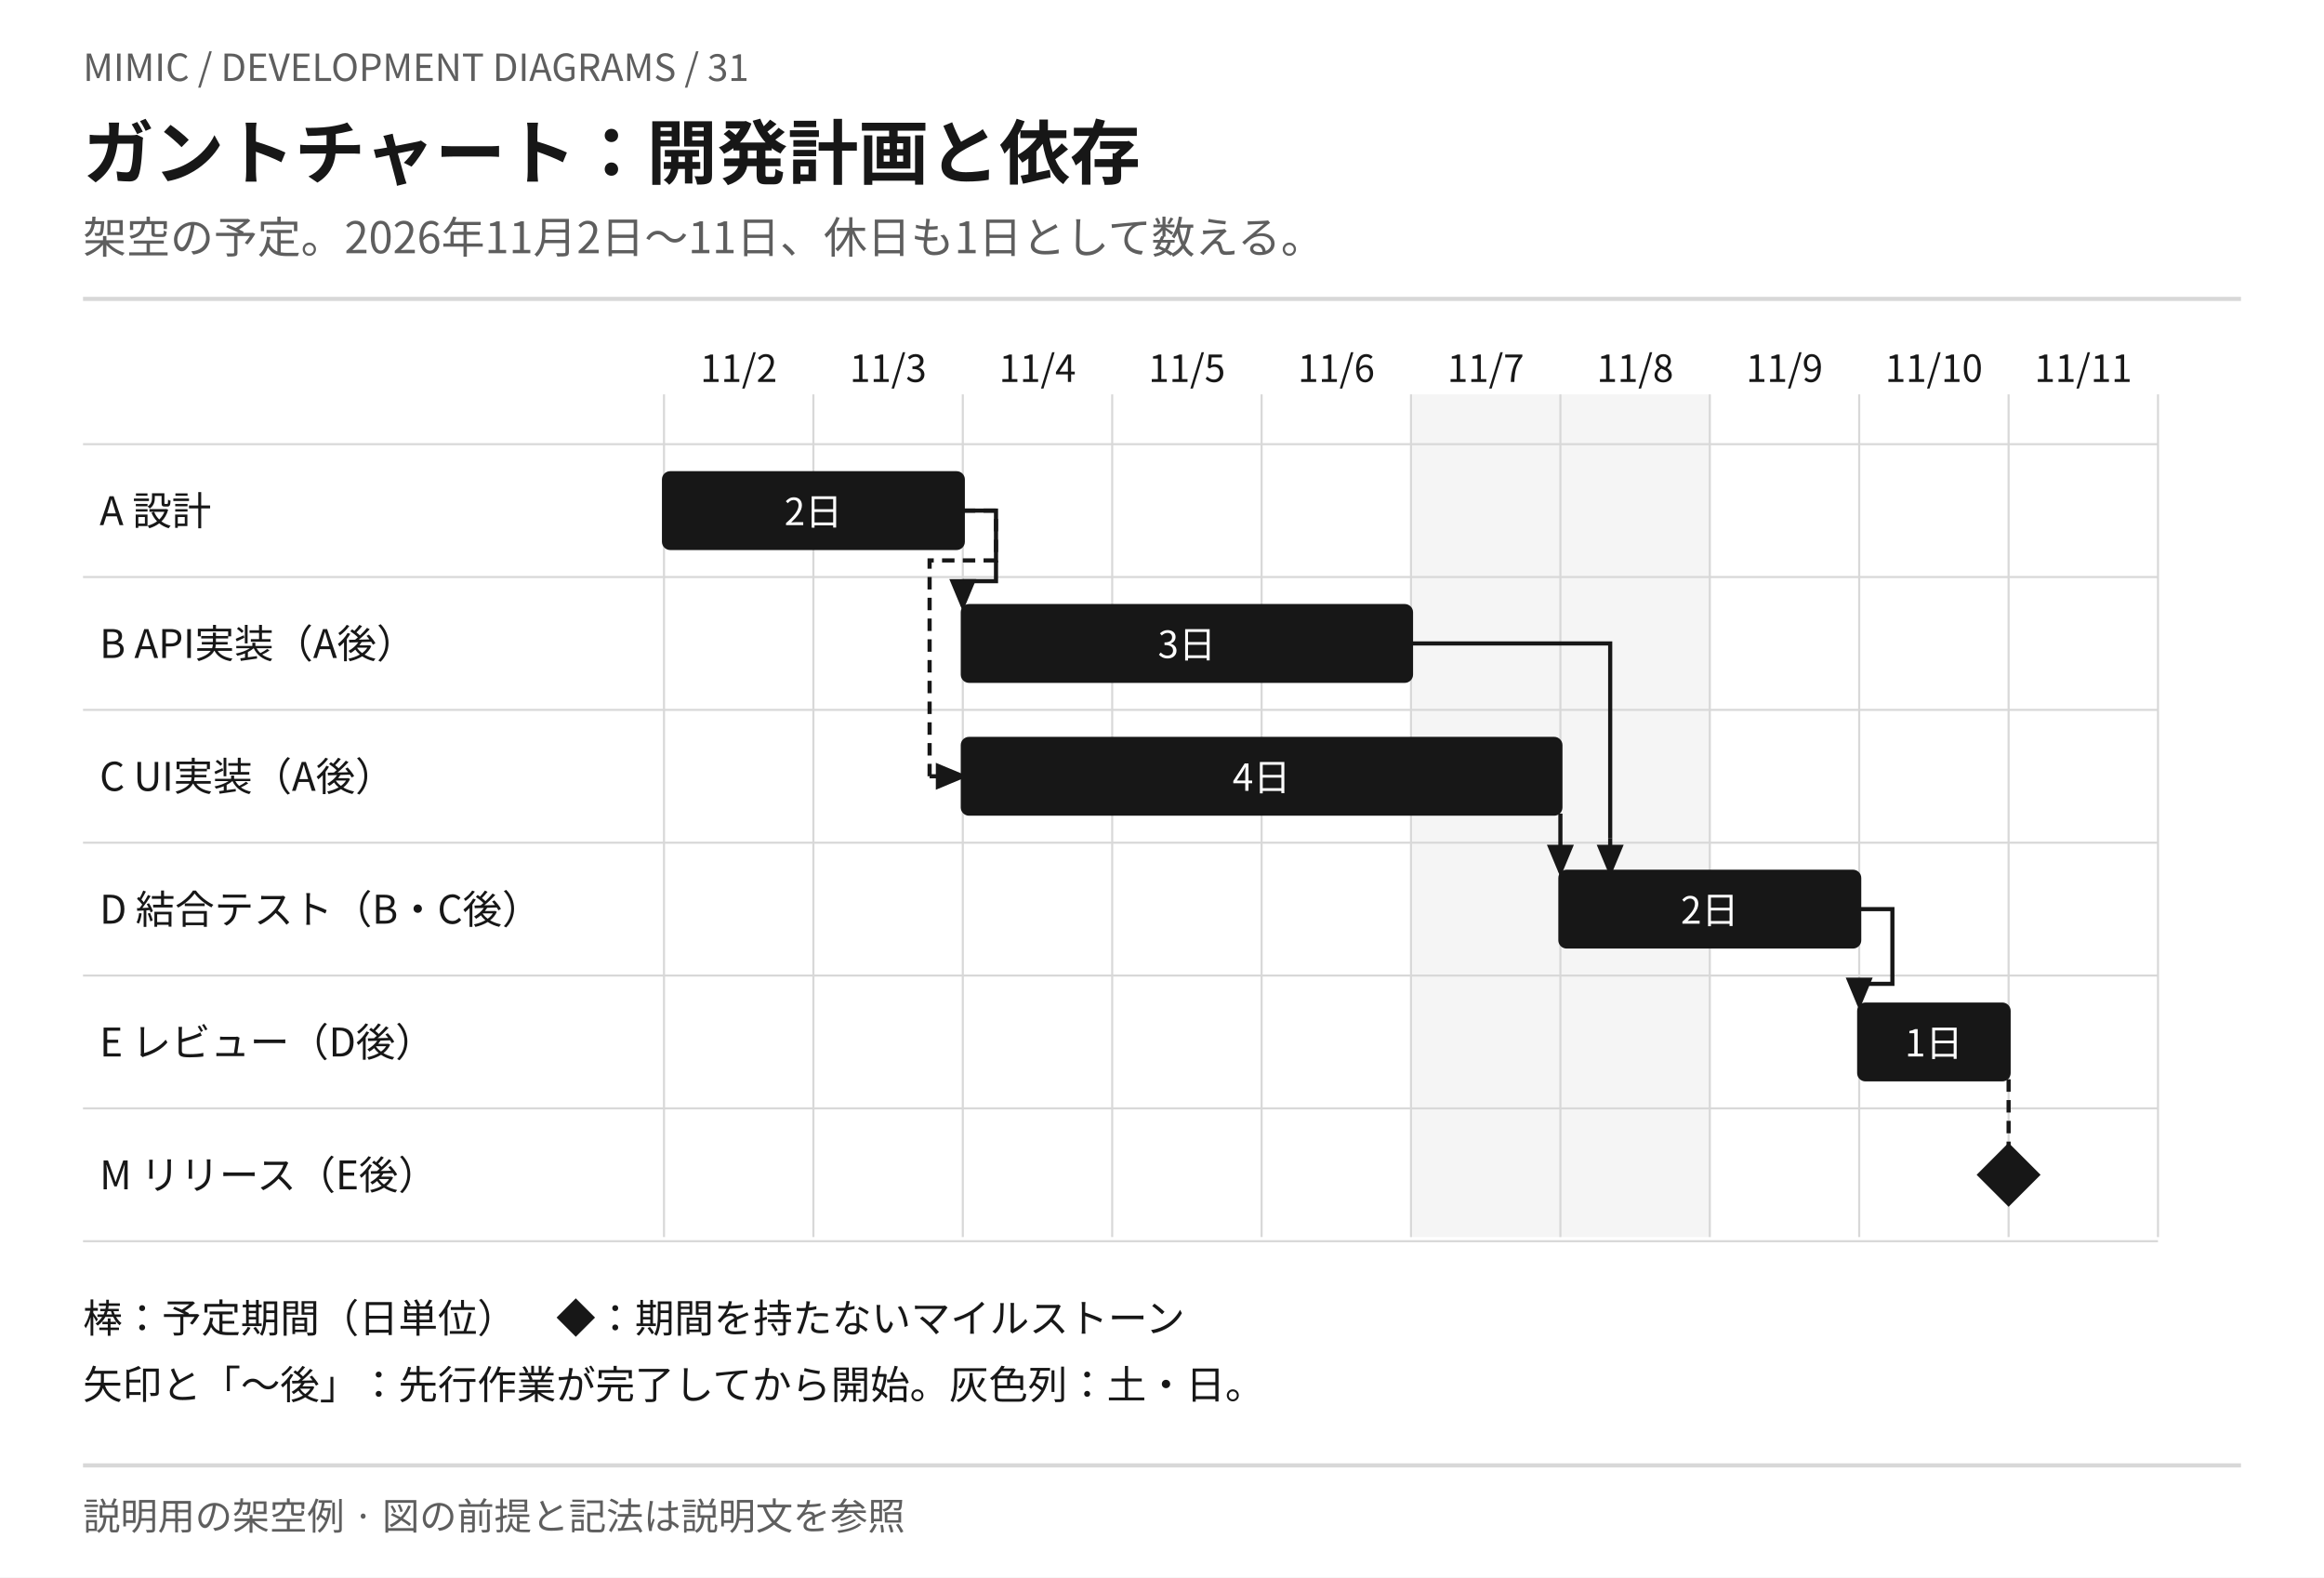
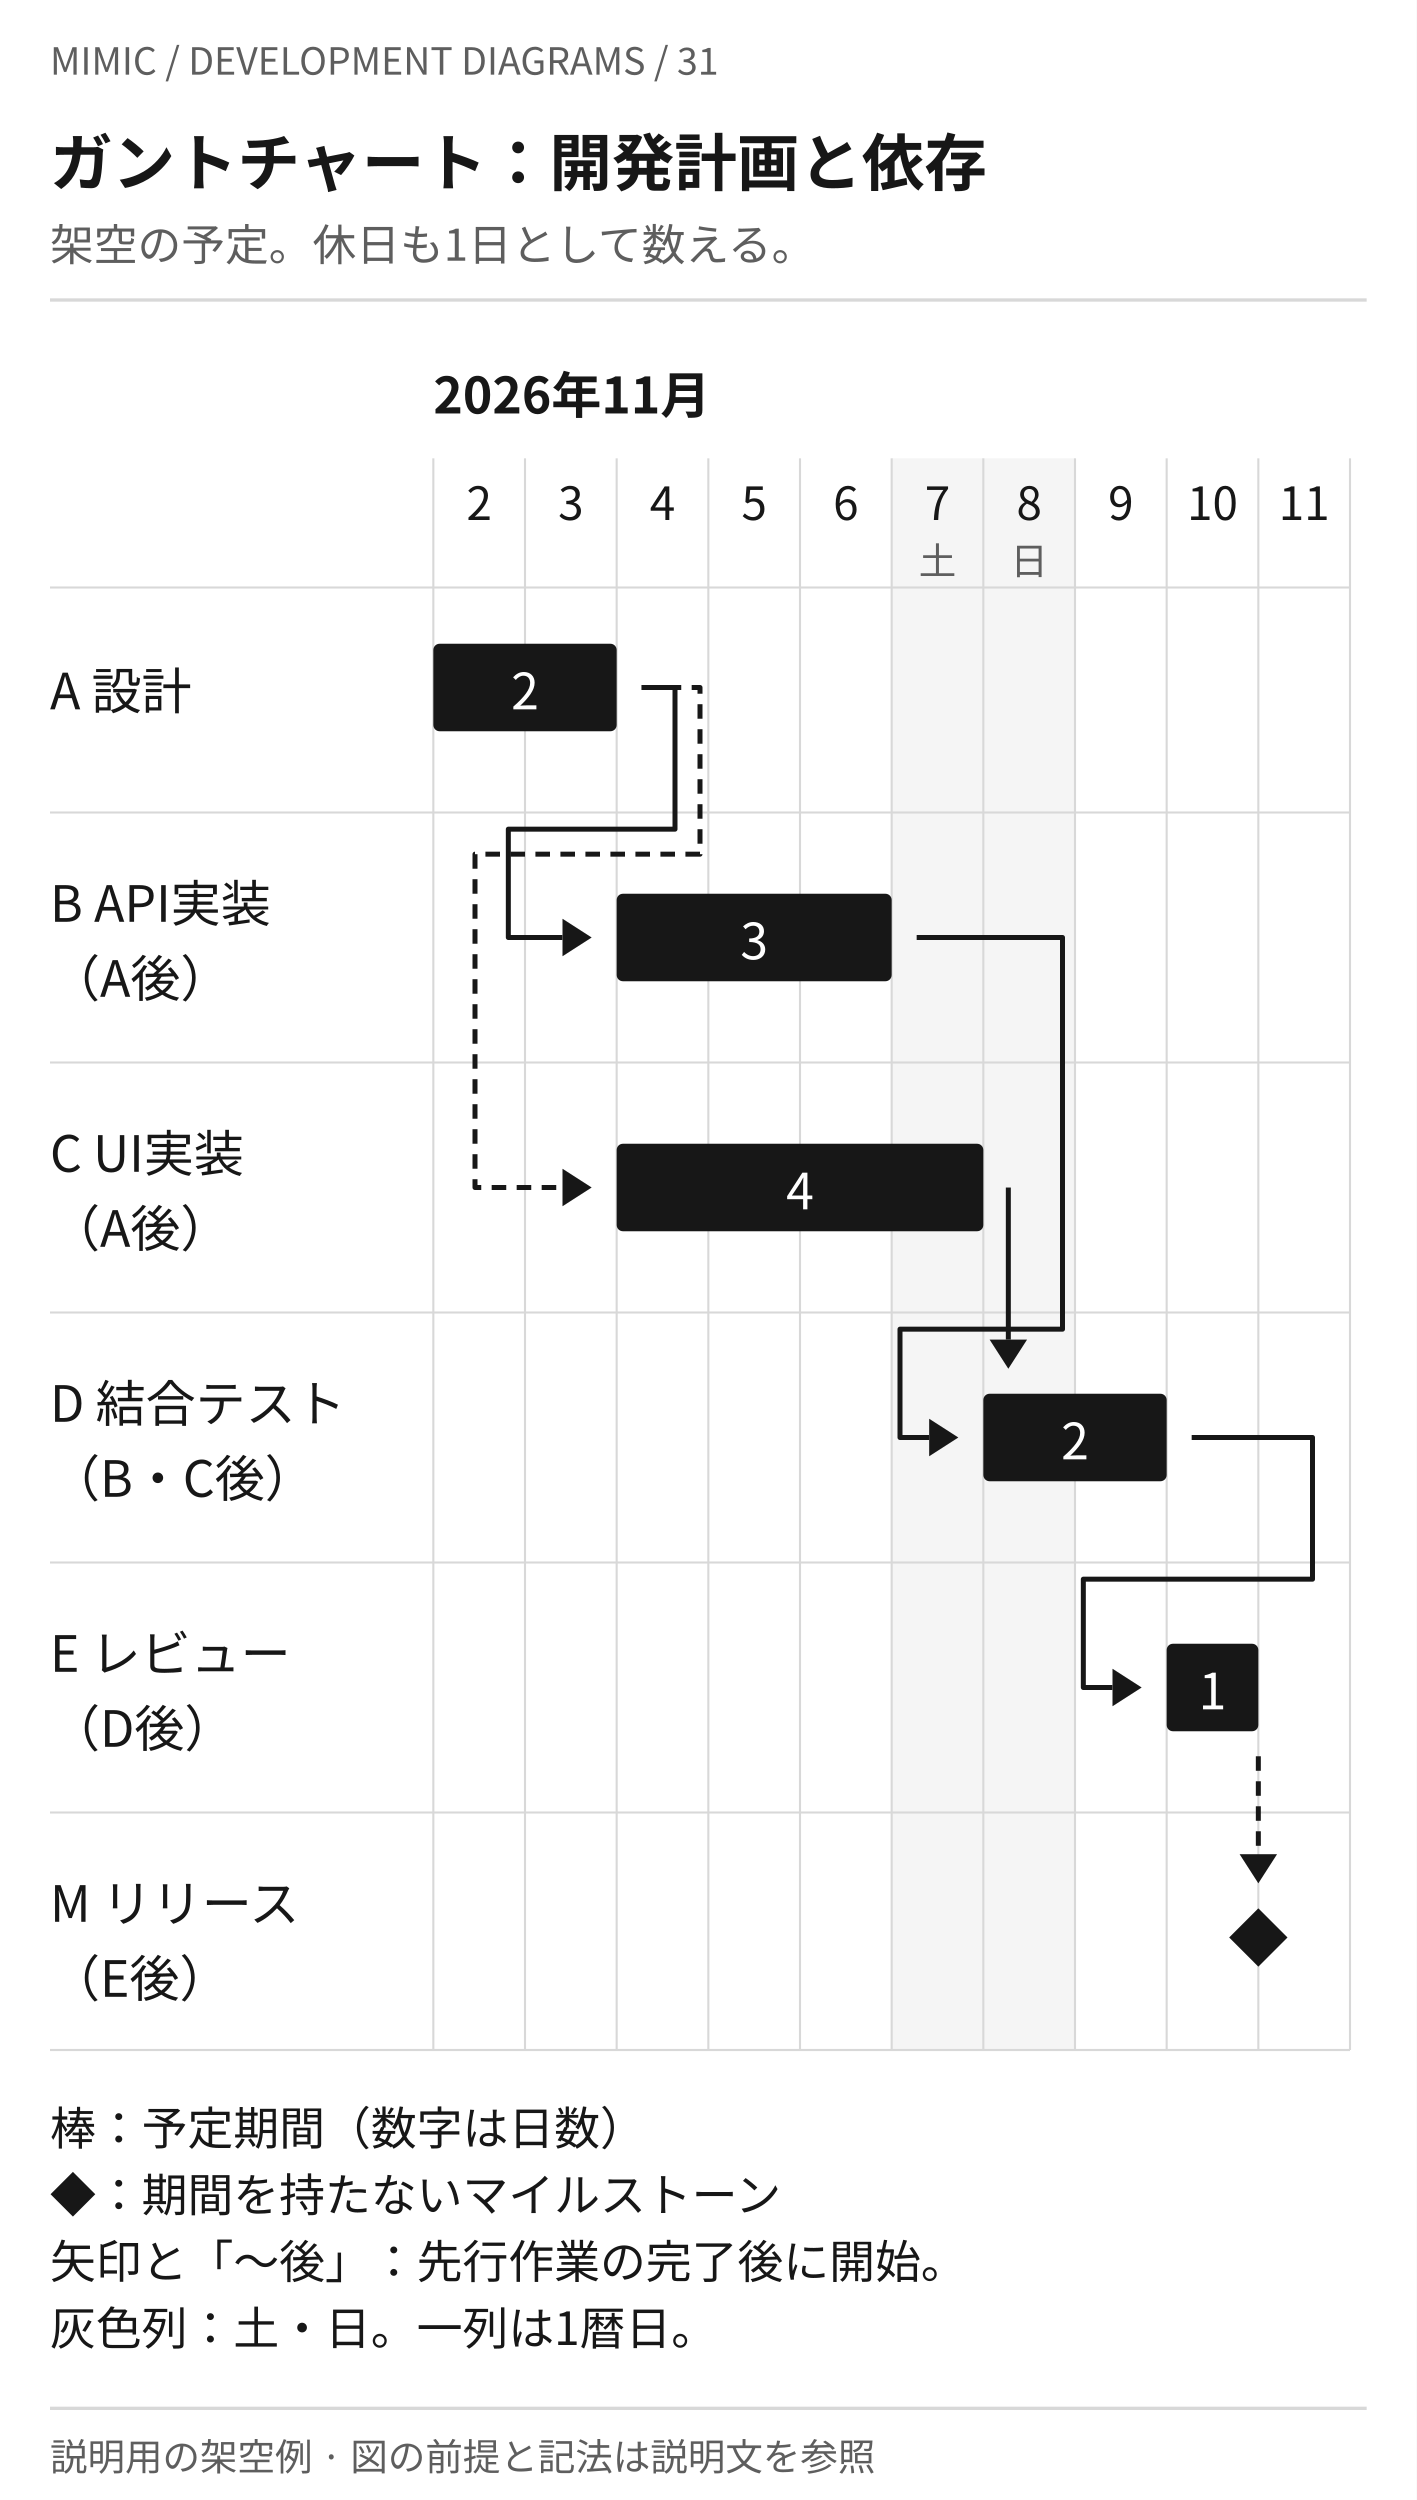
- <svg xmlns="http://www.w3.org/2000/svg" viewBox="0 0 1120 760" role="img" aria-labelledby="title desc">
-   <rect x="0" y="0" width="1120" height="760" fill="#ffffff" stroke="none" stroke-width="2" />
-   <text x="40" y="39" fill="#5e5e5e" font-family="Noto Sans CJK JP, sans-serif" font-size="18" font-weight="400" text-anchor="start">MIMIC  /  DEVELOPMENT DIAGRAMS  /  31</text>
-   <text x="40" y="86" fill="#171717" font-family="Noto Sans CJK JP, sans-serif" font-size="34" font-weight="600" text-anchor="start">ガントチャート：開発計画と依存</text>
-   <text x="40" y="122" fill="#5e5e5e" font-family="Noto Sans CJK JP, sans-serif" font-size="21" font-weight="400" text-anchor="start">架空の予定。2026年11月2日〜11日、休日も1日として数える。</text>
-   <line x1="40" y1="144" x2="1080" y2="144" stroke="#d8d8d8" stroke-width="2" />
-   <line x1="40" y1="706" x2="1080" y2="706" stroke="#d8d8d8" stroke-width="2" />
-   <text x="40" y="737" fill="#5e5e5e" font-family="Noto Sans CJK JP, sans-serif" font-size="18" font-weight="400" text-anchor="start">説明用の架空例 · 図の前提と記法は説明文を参照</text>
-   <rect x="680" y="190" width="72" height="406" fill="#f5f5f5" stroke="none" stroke-width="2" />
-   <rect x="752" y="190" width="72" height="406" fill="#f5f5f5" stroke="none" stroke-width="2" />
-   <line x1="320" y1="190" x2="320" y2="596" stroke="#d8d8d8" stroke-width="1" />
-   <line x1="392" y1="190" x2="392" y2="596" stroke="#d8d8d8" stroke-width="1" />
-   <line x1="464" y1="190" x2="464" y2="596" stroke="#d8d8d8" stroke-width="1" />
-   <line x1="536" y1="190" x2="536" y2="596" stroke="#d8d8d8" stroke-width="1" />
-   <line x1="608" y1="190" x2="608" y2="596" stroke="#d8d8d8" stroke-width="1" />
-   <line x1="680" y1="190" x2="680" y2="596" stroke="#d8d8d8" stroke-width="1" />
-   <line x1="752" y1="190" x2="752" y2="596" stroke="#d8d8d8" stroke-width="1" />
-   <line x1="824" y1="190" x2="824" y2="596" stroke="#d8d8d8" stroke-width="1" />
-   <line x1="896" y1="190" x2="896" y2="596" stroke="#d8d8d8" stroke-width="1" />
-   <line x1="968" y1="190" x2="968" y2="596" stroke="#d8d8d8" stroke-width="1" />
-   <line x1="1040" y1="190" x2="1040" y2="596" stroke="#d8d8d8" stroke-width="1" />
-   <text x="356.0" y="184" fill="#171717" font-family="Noto Sans CJK JP, sans-serif" font-size="18" font-weight="400" text-anchor="middle">11/2</text>
-   <text x="428.0" y="184" fill="#171717" font-family="Noto Sans CJK JP, sans-serif" font-size="18" font-weight="400" text-anchor="middle">11/3</text>
-   <text x="500.0" y="184" fill="#171717" font-family="Noto Sans CJK JP, sans-serif" font-size="18" font-weight="400" text-anchor="middle">11/4</text>
-   <text x="572.0" y="184" fill="#171717" font-family="Noto Sans CJK JP, sans-serif" font-size="18" font-weight="400" text-anchor="middle">11/5</text>
-   <text x="644.0" y="184" fill="#171717" font-family="Noto Sans CJK JP, sans-serif" font-size="18" font-weight="400" text-anchor="middle">11/6</text>
-   <text x="716.0" y="184" fill="#171717" font-family="Noto Sans CJK JP, sans-serif" font-size="18" font-weight="400" text-anchor="middle">11/7</text>
-   <text x="788.0" y="184" fill="#171717" font-family="Noto Sans CJK JP, sans-serif" font-size="18" font-weight="400" text-anchor="middle">11/8</text>
-   <text x="860.0" y="184" fill="#171717" font-family="Noto Sans CJK JP, sans-serif" font-size="18" font-weight="400" text-anchor="middle">11/9</text>
-   <text x="932.0" y="184" fill="#171717" font-family="Noto Sans CJK JP, sans-serif" font-size="18" font-weight="400" text-anchor="middle">11/10</text>
-   <text x="1004.0" y="184" fill="#171717" font-family="Noto Sans CJK JP, sans-serif" font-size="18" font-weight="400" text-anchor="middle">11/11</text>
-   <line x1="40" y1="214" x2="1040" y2="214" stroke="#d8d8d8" stroke-width="1" />
-   <line x1="40" y1="278" x2="1040" y2="278" stroke="#d8d8d8" stroke-width="1" />
-   <line x1="40" y1="342" x2="1040" y2="342" stroke="#d8d8d8" stroke-width="1" />
-   <line x1="40" y1="406" x2="1040" y2="406" stroke="#d8d8d8" stroke-width="1" />
-   <line x1="40" y1="470" x2="1040" y2="470" stroke="#d8d8d8" stroke-width="1" />
-   <line x1="40" y1="534" x2="1040" y2="534" stroke="#d8d8d8" stroke-width="1" />
-   <line x1="40" y1="598" x2="1040" y2="598" stroke="#d8d8d8" stroke-width="1" />
-   <text x="48" y="253" fill="#171717" font-family="Noto Sans CJK JP, sans-serif" font-size="19" font-weight="400" text-anchor="start">A  設計</text>
-   <text x="48" y="317" fill="#171717" font-family="Noto Sans CJK JP, sans-serif" font-size="19" font-weight="400" text-anchor="start">B  API実装（A後）</text>
-   <text x="48" y="381" fill="#171717" font-family="Noto Sans CJK JP, sans-serif" font-size="19" font-weight="400" text-anchor="start">C  UI実装（A後）</text>
-   <text x="48" y="445" fill="#171717" font-family="Noto Sans CJK JP, sans-serif" font-size="19" font-weight="400" text-anchor="start">D  結合テスト（B・C後）</text>
-   <text x="48" y="509" fill="#171717" font-family="Noto Sans CJK JP, sans-serif" font-size="19" font-weight="400" text-anchor="start">E  レビュー（D後）</text>
-   <text x="48" y="573" fill="#171717" font-family="Noto Sans CJK JP, sans-serif" font-size="19" font-weight="400" text-anchor="start">M  リリース（E後）</text>
-   <rect x="320" y="228" width="144" height="36" fill="#171717" stroke="#171717" stroke-width="2" rx="3" />
-   <text x="392.0" y="253" fill="#ffffff" font-family="Noto Sans CJK JP, sans-serif" font-size="18" font-weight="400" text-anchor="middle">2日</text>
-   <rect x="464" y="292" width="216" height="36" fill="#171717" stroke="#171717" stroke-width="2" rx="3" />
-   <text x="572.0" y="317" fill="#ffffff" font-family="Noto Sans CJK JP, sans-serif" font-size="18" font-weight="400" text-anchor="middle">3日</text>
-   <rect x="464" y="356" width="288" height="36" fill="#171717" stroke="#171717" stroke-width="2" rx="3" />
-   <text x="608.0" y="381" fill="#ffffff" font-family="Noto Sans CJK JP, sans-serif" font-size="18" font-weight="400" text-anchor="middle">4日</text>
-   <rect x="752" y="420" width="144" height="36" fill="#171717" stroke="#171717" stroke-width="2" rx="3" />
-   <text x="824.0" y="445" fill="#ffffff" font-family="Noto Sans CJK JP, sans-serif" font-size="18" font-weight="400" text-anchor="middle">2日</text>
-   <rect x="896" y="484" width="72" height="36" fill="#171717" stroke="#171717" stroke-width="2" rx="3" />
-   <text x="932.0" y="509" fill="#ffffff" font-family="Noto Sans CJK JP, sans-serif" font-size="18" font-weight="400" text-anchor="middle">1日</text>
-   <polyline points="464,246 480,246 480,280 464,280" fill="none" stroke="#171717" stroke-width="2" />
-   <line x1="464" y1="280" x2="464" y2="292" stroke="#171717" stroke-width="2" />
-   <polygon points="469.0,280.0 464,292 459.0,280.0" fill="#171717" stroke="#171717" stroke-width="2" />
-   <polyline points="464,246 480,246 480,270 448,270 448,374" fill="none" stroke="#171717" stroke-width="2" stroke-dasharray="6 4" />
-   <line x1="448" y1="374" x2="464" y2="374" stroke="#171717" stroke-width="2" stroke-dasharray="6 4" />
-   <polygon points="452.0,369.0 464,374 452.0,379.0" fill="#171717" stroke="#171717" stroke-width="2" />
-   <polyline points="680,310 776,310 776,404" fill="none" stroke="#171717" stroke-width="2" />
-   <line x1="776" y1="404" x2="776" y2="420" stroke="#171717" stroke-width="2" />
-   <polygon points="781.0,408.0 776,420 771.0,408.0" fill="#171717" stroke="#171717" stroke-width="2" />
-   <line x1="752" y1="392" x2="752" y2="420" stroke="#171717" stroke-width="2" />
-   <polygon points="757.0,408.0 752,420 747.0,408.0" fill="#171717" stroke="#171717" stroke-width="2" />
-   <polyline points="896,438 912,438 912,474 896,474" fill="none" stroke="#171717" stroke-width="2" />
-   <line x1="896" y1="474" x2="896" y2="484" stroke="#171717" stroke-width="2" />
-   <polygon points="901.0,472.0 896,484 891.0,472.0" fill="#171717" stroke="#171717" stroke-width="2" />
-   <line x1="968" y1="520" x2="968" y2="552" stroke="#171717" stroke-width="2" stroke-dasharray="6 4" />
-   <polygon points="968,552 982,566 968,580 954,566" fill="#171717" stroke="#171717" stroke-width="2" />
-   <text x="40" y="642" fill="#171717" font-family="Noto Sans CJK JP, sans-serif" font-size="19" font-weight="400" text-anchor="start">棒：予定期間（日単位）　◆：期間を持たないマイルストーン</text>
-   <text x="40" y="674" fill="#171717" font-family="Noto Sans CJK JP, sans-serif" font-size="19" font-weight="400" text-anchor="start">矢印と「〜後」：先行作業が完了してから開始。灰色列：土・日。</text>
+ <svg xmlns="http://www.w3.org/2000/svg" viewBox="0 0 680 1200" role="img" aria-labelledby="title desc">
+   <rect x="0" y="0" width="680" height="1200" rx="0" fill="white" stroke="none" stroke-width="2.4" />
+   <text x="24" y="28" fill="#5e5e5e" font-family="Noto Sans CJK JP, sans-serif" font-size="18" font-weight="400" text-anchor="start" dominant-baseline="central">MIMIC  /  DEVELOPMENT DIAGRAMS  /  31</text>
+   <text x="24" y="76" fill="#171717" font-family="Noto Sans CJK JP, sans-serif" font-size="30" font-weight="600" text-anchor="start" dominant-baseline="central">ガントチャート：開発計画と依存</text>
+   <text x="24" y="116" fill="#5e5e5e" font-family="Noto Sans CJK JP, sans-serif" font-size="21" font-weight="400" text-anchor="start" dominant-baseline="central">架空の予定。休日も1日として数える。</text>
+   <polyline points="24,144 656,144" fill="none" stroke="#d8d8d8" stroke-width="1.6" stroke-linejoin="round" />
+   <polyline points="24,1156 656,1156" fill="none" stroke="#d8d8d8" stroke-width="1.6" stroke-linejoin="round" />
+   <text x="24" y="1178" fill="#5e5e5e" font-family="Noto Sans CJK JP, sans-serif" font-size="18" font-weight="400" text-anchor="start" dominant-baseline="central">説明用の架空例 · 図の前提と記法は説明文を参照</text>
+   <text x="208" y="188" fill="#171717" font-family="Noto Sans CJK JP, sans-serif" font-size="24" font-weight="600" text-anchor="start" dominant-baseline="central">2026年11月</text>
+   <rect x="428" y="220" width="44" height="764" rx="0" fill="#f5f5f5" stroke="none" stroke-width="2.4" />
+   <rect x="472" y="220" width="44" height="764" rx="0" fill="#f5f5f5" stroke="none" stroke-width="2.4" />
+   <polyline points="208,220 208,984" fill="none" stroke="#d8d8d8" stroke-width="1" stroke-linejoin="round" />
+   <polyline points="252,220 252,984" fill="none" stroke="#d8d8d8" stroke-width="1" stroke-linejoin="round" />
+   <polyline points="296,220 296,984" fill="none" stroke="#d8d8d8" stroke-width="1" stroke-linejoin="round" />
+   <polyline points="340,220 340,984" fill="none" stroke="#d8d8d8" stroke-width="1" stroke-linejoin="round" />
+   <polyline points="384,220 384,984" fill="none" stroke="#d8d8d8" stroke-width="1" stroke-linejoin="round" />
+   <polyline points="428,220 428,984" fill="none" stroke="#d8d8d8" stroke-width="1" stroke-linejoin="round" />
+   <polyline points="472,220 472,984" fill="none" stroke="#d8d8d8" stroke-width="1" stroke-linejoin="round" />
+   <polyline points="516,220 516,984" fill="none" stroke="#d8d8d8" stroke-width="1" stroke-linejoin="round" />
+   <polyline points="560,220 560,984" fill="none" stroke="#d8d8d8" stroke-width="1" stroke-linejoin="round" />
+   <polyline points="604,220 604,984" fill="none" stroke="#d8d8d8" stroke-width="1" stroke-linejoin="round" />
+   <polyline points="648,220 648,984" fill="none" stroke="#d8d8d8" stroke-width="1" stroke-linejoin="round" />
+   <text x="230" y="240" fill="#171717" font-family="Noto Sans CJK JP, sans-serif" font-size="22" font-weight="400" text-anchor="middle" dominant-baseline="central">2</text>
+   <text x="274" y="240" fill="#171717" font-family="Noto Sans CJK JP, sans-serif" font-size="22" font-weight="400" text-anchor="middle" dominant-baseline="central">3</text>
+   <text x="318" y="240" fill="#171717" font-family="Noto Sans CJK JP, sans-serif" font-size="22" font-weight="400" text-anchor="middle" dominant-baseline="central">4</text>
+   <text x="362" y="240" fill="#171717" font-family="Noto Sans CJK JP, sans-serif" font-size="22" font-weight="400" text-anchor="middle" dominant-baseline="central">5</text>
+   <text x="406" y="240" fill="#171717" font-family="Noto Sans CJK JP, sans-serif" font-size="22" font-weight="400" text-anchor="middle" dominant-baseline="central">6</text>
+   <text x="450" y="240" fill="#171717" font-family="Noto Sans CJK JP, sans-serif" font-size="22" font-weight="400" text-anchor="middle" dominant-baseline="central">7</text>
+   <text x="450" y="268" fill="#5e5e5e" font-family="Noto Sans CJK JP, sans-serif" font-size="18" font-weight="400" text-anchor="middle" dominant-baseline="central">土</text>
+   <text x="494" y="240" fill="#171717" font-family="Noto Sans CJK JP, sans-serif" font-size="22" font-weight="400" text-anchor="middle" dominant-baseline="central">8</text>
+   <text x="494" y="268" fill="#5e5e5e" font-family="Noto Sans CJK JP, sans-serif" font-size="18" font-weight="400" text-anchor="middle" dominant-baseline="central">日</text>
+   <text x="538" y="240" fill="#171717" font-family="Noto Sans CJK JP, sans-serif" font-size="22" font-weight="400" text-anchor="middle" dominant-baseline="central">9</text>
+   <text x="582" y="240" fill="#171717" font-family="Noto Sans CJK JP, sans-serif" font-size="22" font-weight="400" text-anchor="middle" dominant-baseline="central">10</text>
+   <text x="626" y="240" fill="#171717" font-family="Noto Sans CJK JP, sans-serif" font-size="22" font-weight="400" text-anchor="middle" dominant-baseline="central">11</text>
+   <polyline points="24,282 648,282" fill="none" stroke="#d8d8d8" stroke-width="1" stroke-linejoin="round" />
+   <polyline points="24,390 648,390" fill="none" stroke="#d8d8d8" stroke-width="1" stroke-linejoin="round" />
+   <polyline points="24,510 648,510" fill="none" stroke="#d8d8d8" stroke-width="1" stroke-linejoin="round" />
+   <polyline points="24,630 648,630" fill="none" stroke="#d8d8d8" stroke-width="1" stroke-linejoin="round" />
+   <polyline points="24,750 648,750" fill="none" stroke="#d8d8d8" stroke-width="1" stroke-linejoin="round" />
+   <polyline points="24,870 648,870" fill="none" stroke="#d8d8d8" stroke-width="1" stroke-linejoin="round" />
+   <polyline points="24,984 648,984" fill="none" stroke="#d8d8d8" stroke-width="1" stroke-linejoin="round" />
+   <text x="24" y="330" fill="#171717" font-family="Noto Sans CJK JP, sans-serif" font-size="24" font-weight="400" text-anchor="start" dominant-baseline="central">A 設計</text>
+   <text x="24" y="432" fill="#171717" font-family="Noto Sans CJK JP, sans-serif" font-size="24" font-weight="400" text-anchor="start" dominant-baseline="central">B API実装</text>
+   <text x="24" y="468" fill="#171717" font-family="Noto Sans CJK JP, sans-serif" font-size="24" font-weight="400" text-anchor="start" dominant-baseline="central">（A後）</text>
+   <text x="24" y="552" fill="#171717" font-family="Noto Sans CJK JP, sans-serif" font-size="24" font-weight="400" text-anchor="start" dominant-baseline="central">C UI実装</text>
+   <text x="24" y="588" fill="#171717" font-family="Noto Sans CJK JP, sans-serif" font-size="24" font-weight="400" text-anchor="start" dominant-baseline="central">（A後）</text>
+   <text x="24" y="672" fill="#171717" font-family="Noto Sans CJK JP, sans-serif" font-size="24" font-weight="400" text-anchor="start" dominant-baseline="central">D 結合テスト</text>
+   <text x="24" y="708" fill="#171717" font-family="Noto Sans CJK JP, sans-serif" font-size="24" font-weight="400" text-anchor="start" dominant-baseline="central">（B・C後）</text>
+   <text x="24" y="792" fill="#171717" font-family="Noto Sans CJK JP, sans-serif" font-size="24" font-weight="400" text-anchor="start" dominant-baseline="central">E レビュー</text>
+   <text x="24" y="828" fill="#171717" font-family="Noto Sans CJK JP, sans-serif" font-size="24" font-weight="400" text-anchor="start" dominant-baseline="central">（D後）</text>
+   <text x="24" y="912" fill="#171717" font-family="Noto Sans CJK JP, sans-serif" font-size="24" font-weight="400" text-anchor="start" dominant-baseline="central">M リリース</text>
+   <text x="24" y="948" fill="#171717" font-family="Noto Sans CJK JP, sans-serif" font-size="24" font-weight="400" text-anchor="start" dominant-baseline="central">（E後）</text>
+   <rect x="208" y="309" width="88" height="42" rx="3" fill="#171717" stroke="none" stroke-width="2.4" />
+   <text x="252.0" y="330" fill="white" font-family="Noto Sans CJK JP, sans-serif" font-size="24" font-weight="400" text-anchor="middle" dominant-baseline="central">2</text>
+   <rect x="296" y="429" width="132" height="42" rx="3" fill="#171717" stroke="none" stroke-width="2.4" />
+   <text x="362.0" y="450" fill="white" font-family="Noto Sans CJK JP, sans-serif" font-size="24" font-weight="400" text-anchor="middle" dominant-baseline="central">3</text>
+   <rect x="296" y="549" width="176" height="42" rx="3" fill="#171717" stroke="none" stroke-width="2.4" />
+   <text x="384.0" y="570" fill="white" font-family="Noto Sans CJK JP, sans-serif" font-size="24" font-weight="400" text-anchor="middle" dominant-baseline="central">4</text>
+   <rect x="472" y="669" width="88" height="42" rx="3" fill="#171717" stroke="none" stroke-width="2.4" />
+   <text x="516.0" y="690" fill="white" font-family="Noto Sans CJK JP, sans-serif" font-size="24" font-weight="400" text-anchor="middle" dominant-baseline="central">2</text>
+   <rect x="560" y="789" width="44" height="42" rx="3" fill="#171717" stroke="none" stroke-width="2.4" />
+   <text x="582.0" y="810" fill="white" font-family="Noto Sans CJK JP, sans-serif" font-size="24" font-weight="400" text-anchor="middle" dominant-baseline="central">1</text>
+   <polyline points="308,330 324,330 324,398 244,398 244,450 270.0,450.0" fill="none" stroke="#171717" stroke-width="2.4" stroke-linejoin="round" />
+   <polygon points="270.0,441.0 284,450 270.0,459.0" fill="#171717" stroke="none" stroke-width="2.4" />
+   <polyline points="308,330 336,330 336,410 228,410 228,570 270.0,570.0" fill="none" stroke="#171717" stroke-width="2.4" stroke-linejoin="round" stroke-dasharray="7 5" />
+   <polygon points="270.0,561.0 284,570 270.0,579.0" fill="#171717" stroke="none" stroke-width="2.4" />
+   <polyline points="440,450 510,450 510,638 432,638 432,690 446.0,690.0" fill="none" stroke="#171717" stroke-width="2.4" stroke-linejoin="round" />
+   <polygon points="446.0,681.0 460,690 446.0,699.0" fill="#171717" stroke="none" stroke-width="2.4" />
+   <polyline points="484,570 484.0,643.0" fill="none" stroke="#171717" stroke-width="2.4" stroke-linejoin="round" />
+   <polygon points="493.0,643.0 484,657 475.0,643.0" fill="#171717" stroke="none" stroke-width="2.4" />
+   <polyline points="572,690 630,690 630,758 520,758 520,810 534.0,810.0" fill="none" stroke="#171717" stroke-width="2.4" stroke-linejoin="round" />
+   <polygon points="534.0,801.0 548,810 534.0,819.0" fill="#171717" stroke="none" stroke-width="2.4" />
+   <polyline points="604,843 604.0,890.0" fill="none" stroke="#171717" stroke-width="2.4" stroke-linejoin="round" stroke-dasharray="7 5" />
+   <polygon points="613.0,890.0 604,904 595.0,890.0" fill="#171717" stroke="none" stroke-width="2.4" />
+   <polygon points="604,916 618,930 604,944 590,930" fill="#171717" stroke="none" stroke-width="2.4" />
+   <text x="24" y="1020" fill="#171717" font-family="Noto Sans CJK JP, sans-serif" font-size="22" font-weight="400" text-anchor="start" dominant-baseline="central">棒：予定期間（数字は日数）</text>
+   <text x="24" y="1052" fill="#171717" font-family="Noto Sans CJK JP, sans-serif" font-size="22" font-weight="400" text-anchor="start" dominant-baseline="central">◆：期間を持たないマイルストーン</text>
+   <text x="24" y="1084" fill="#171717" font-family="Noto Sans CJK JP, sans-serif" font-size="22" font-weight="400" text-anchor="start" dominant-baseline="central">矢印と「〜後」：先行作業の完了後に開始。</text>
+   <text x="24" y="1116" fill="#171717" font-family="Noto Sans CJK JP, sans-serif" font-size="22" font-weight="400" text-anchor="start" dominant-baseline="central">灰色列：土・日。一列は1暦日。</text>
</svg>
